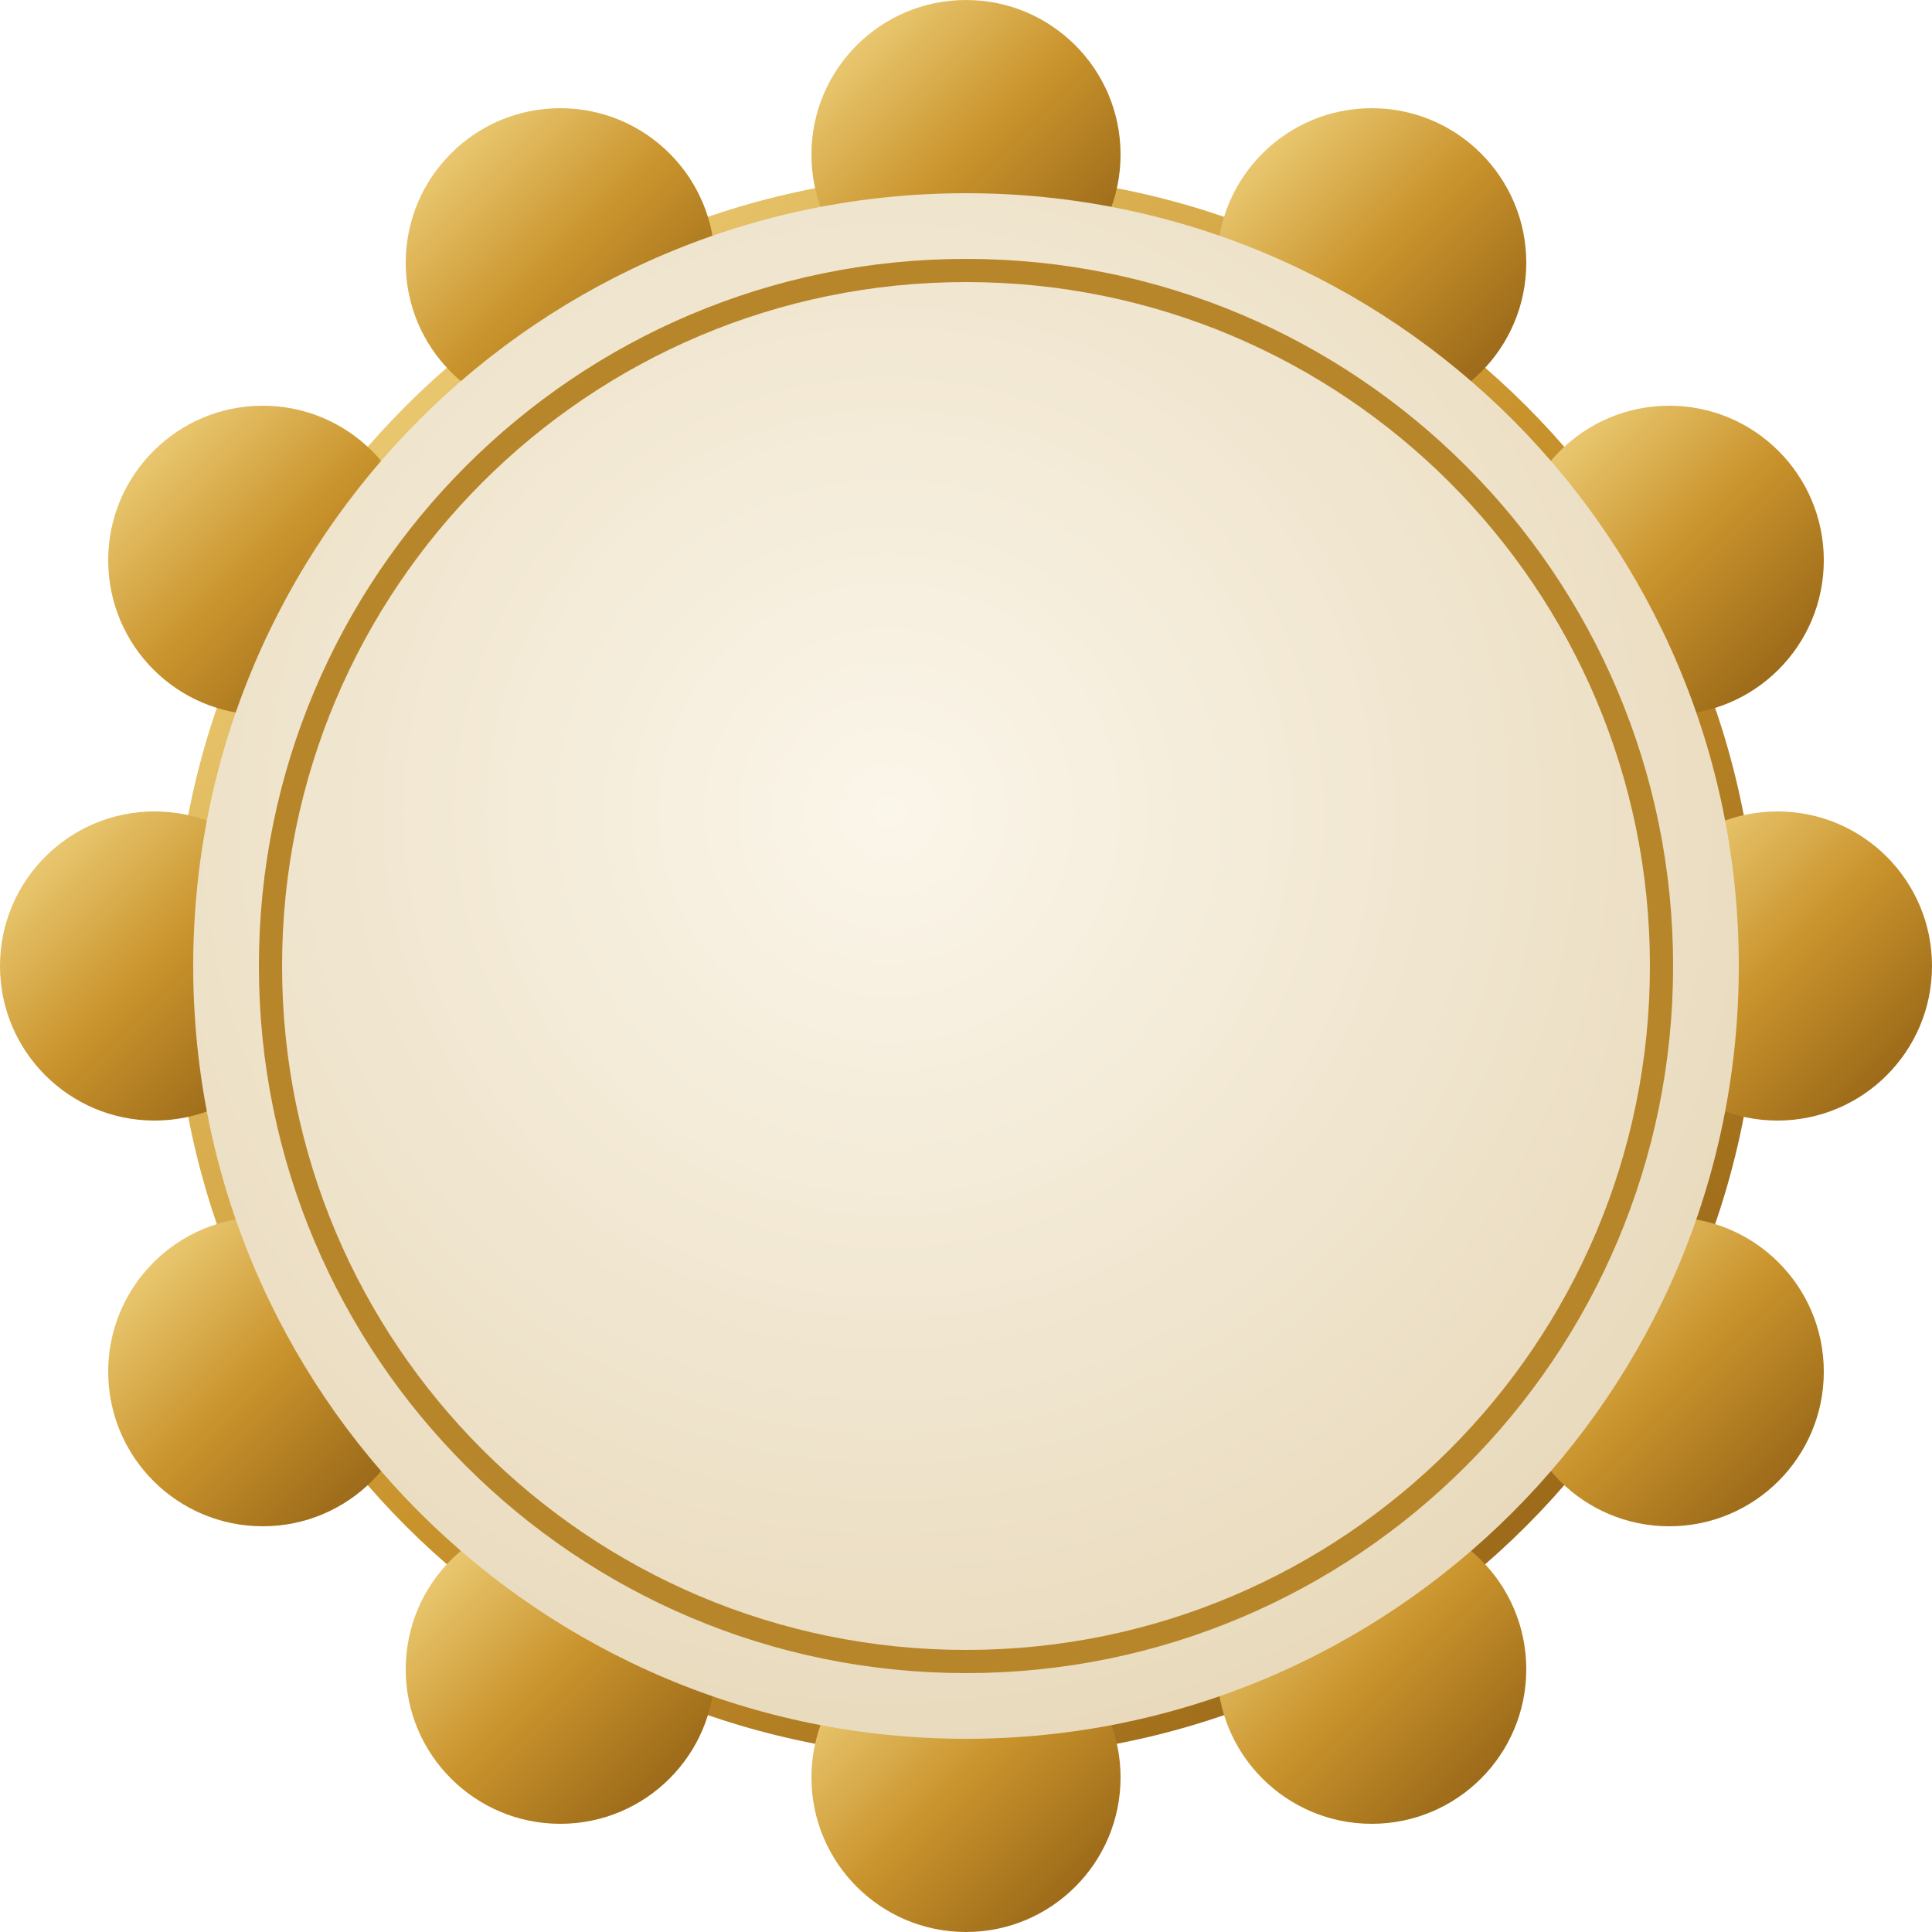
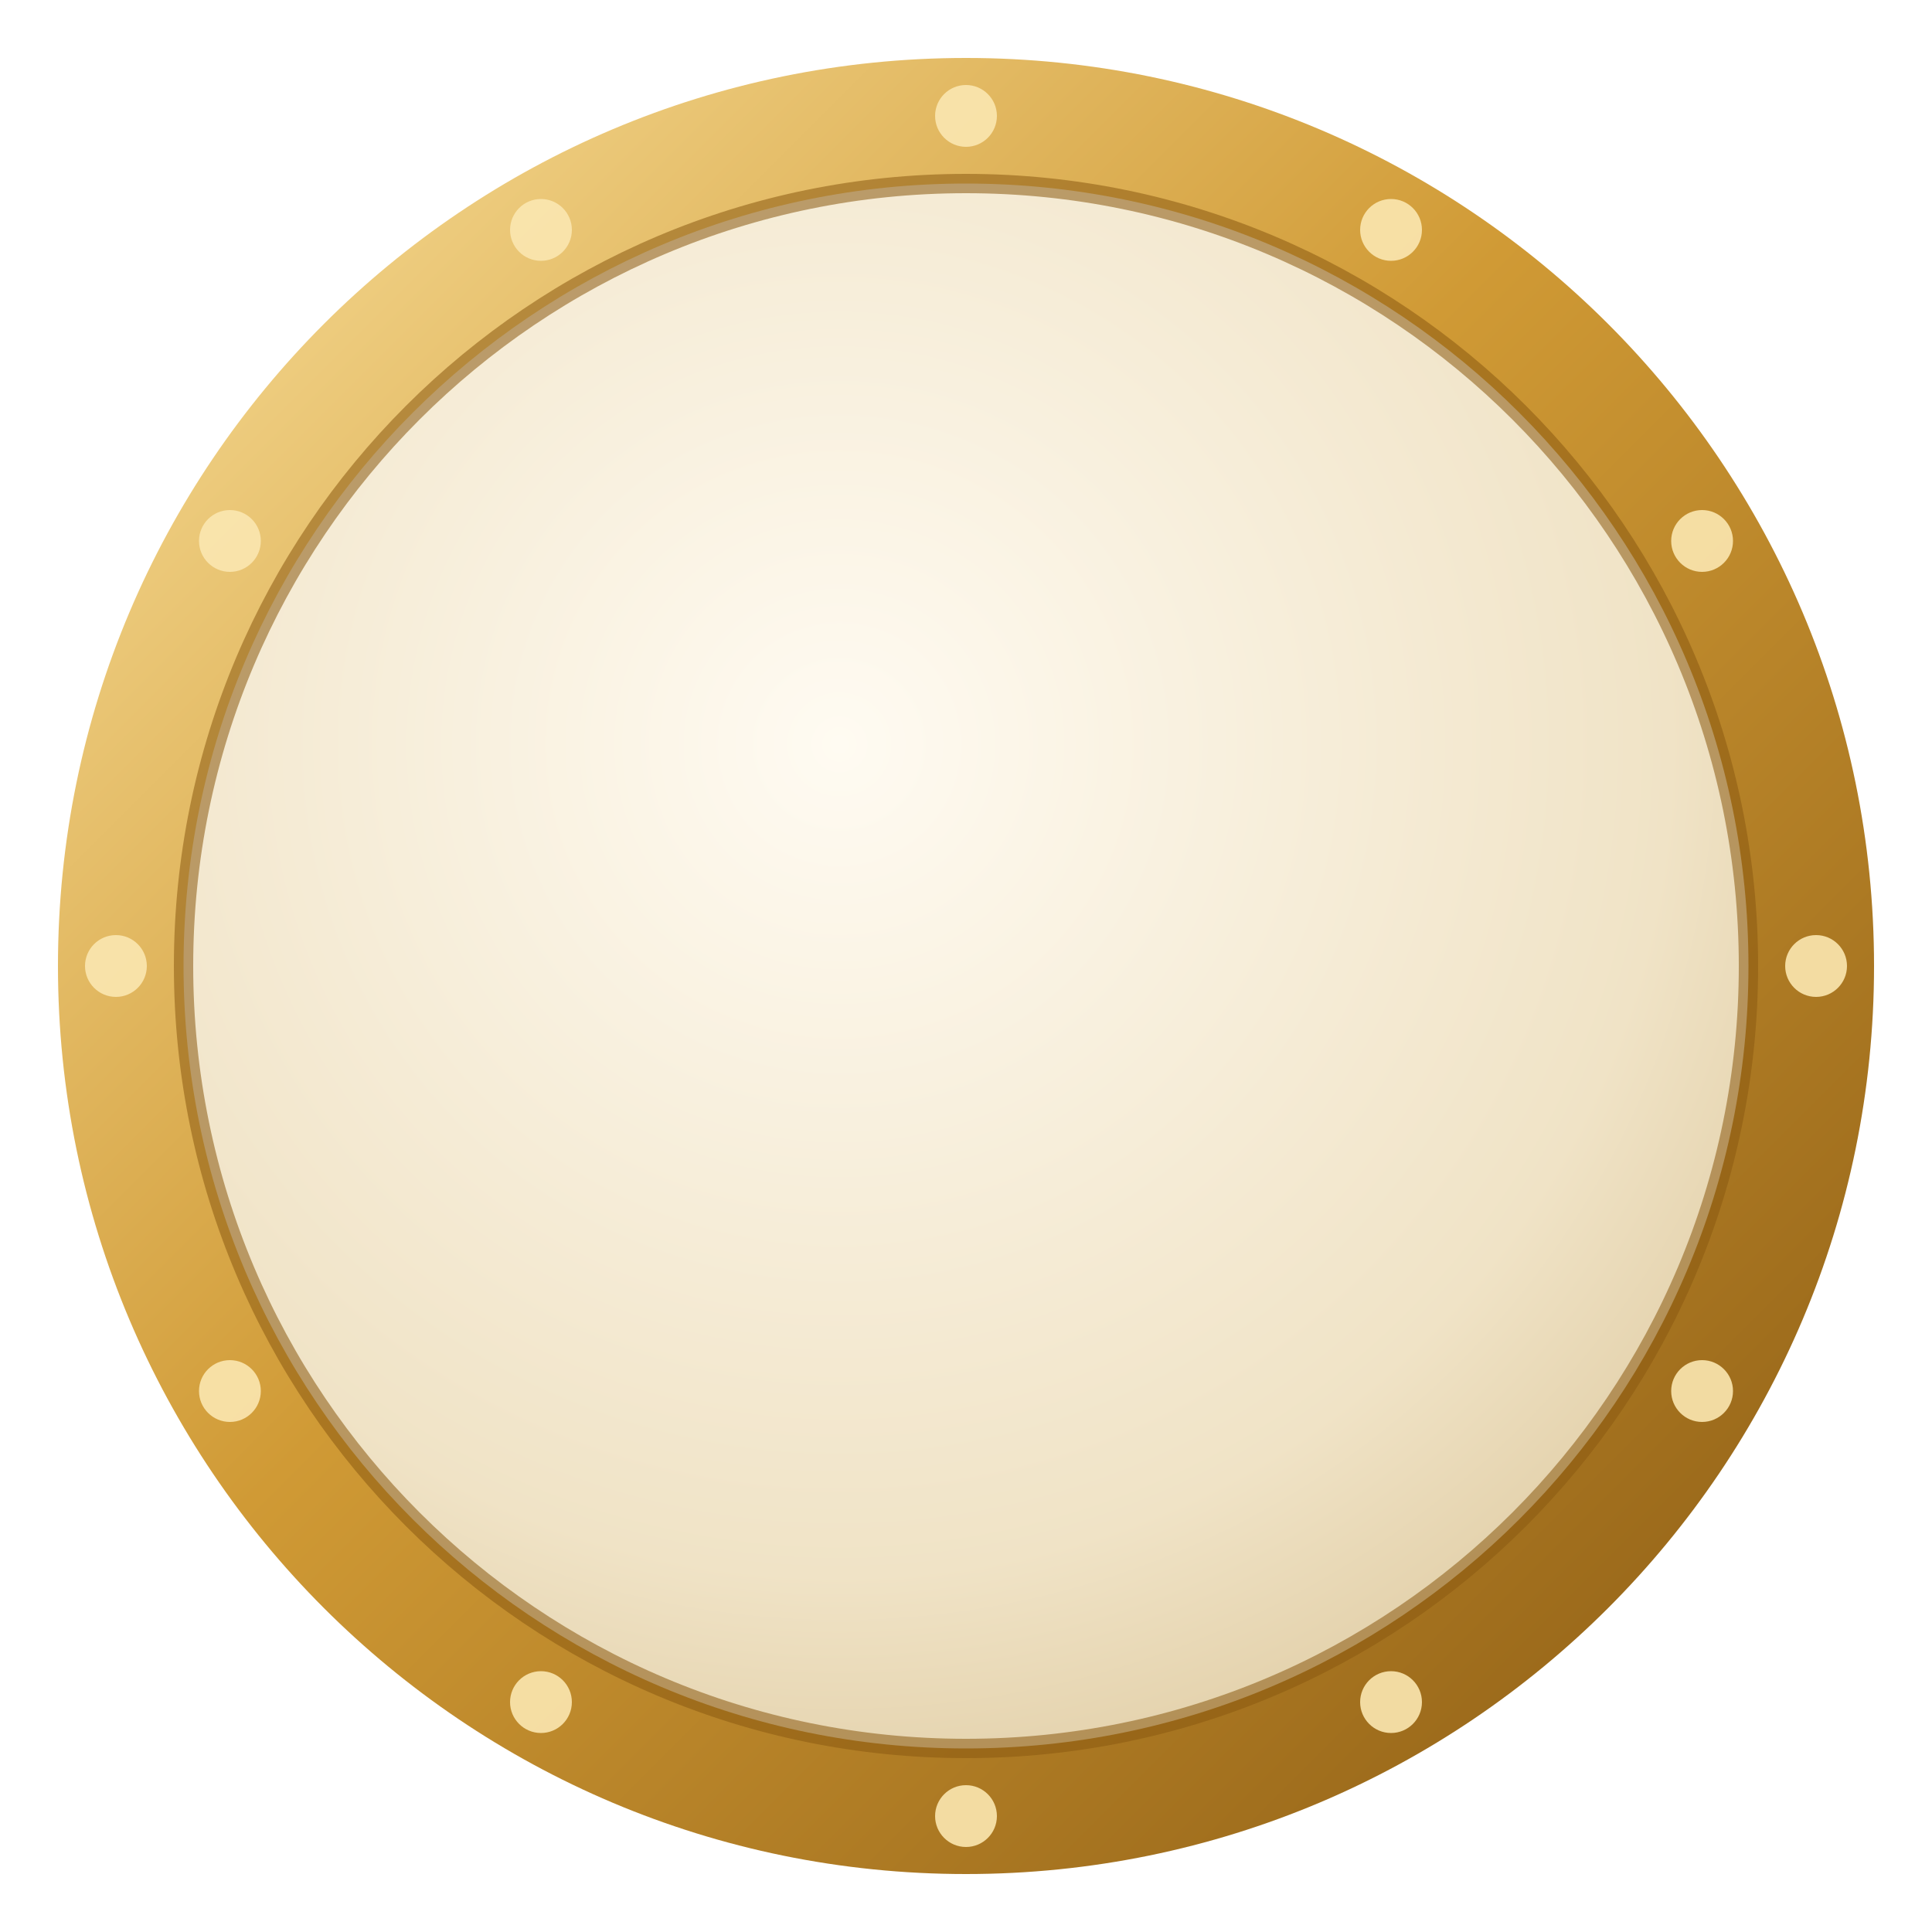
<svg xmlns="http://www.w3.org/2000/svg" width="100" height="100" viewBox="0 0 100 100">
  <defs>
    <linearGradient id="g" x1="0" y1="0" x2="1" y2="1">
-       <stop offset="0" stop-color="#f6dc8a" />
-       <stop offset=".5" stop-color="#c9932c" />
+       <stop offset="0" stop-color="#fbe3a0" />
+       <stop offset=".45" stop-color="#d09a35" />
      <stop offset="1" stop-color="#8a5a12" />
    </linearGradient>
-     <radialGradient id="c" cx=".45" cy=".4" r=".7">
-       <stop offset="0" stop-color="#fbf6ea" />
-       <stop offset="1" stop-color="#e6d6b6" />
+     <radialGradient id="c" cx=".42" cy=".36" r=".75">
+       <stop offset="0" stop-color="#fffbf2" />
+       <stop offset=".7" stop-color="#f0e3c6" />
+       <stop offset="1" stop-color="#dcc79c" />
    </radialGradient>
  </defs>
-   <g fill="url(#g)">
-     <circle cx="50" cy="50" r="41" />
-     <circle cx="50" cy="8" r="8" />
-     <circle cx="71" cy="13.6" r="8" />
-     <circle cx="86.4" cy="29" r="8" />
-     <circle cx="92" cy="50" r="8" />
-     <circle cx="86.4" cy="71" r="8" />
-     <circle cx="71" cy="86.4" r="8" />
-     <circle cx="50" cy="92" r="8" />
-     <circle cx="29" cy="86.4" r="8" />
-     <circle cx="13.6" cy="71" r="8" />
-     <circle cx="8" cy="50" r="8" />
-     <circle cx="13.6" cy="29" r="8" />
-     <circle cx="29" cy="13.6" r="8" />
+   <circle cx="50" cy="50" r="47" fill="url(#g)" />
+   <circle cx="50" cy="50" r="40.5" fill="url(#c)" />
+   <circle cx="50" cy="50" r="40.5" fill="none" stroke="#8a5a12" stroke-opacity=".55" stroke-width="1" />
+   <g fill="#fbe7b0" fill-opacity=".9">
+     <circle cx="50" cy="6" r="1.6" />
+     <circle cx="72" cy="11.9" r="1.6" />
+     <circle cx="88.1" cy="28" r="1.6" />
+     <circle cx="94" cy="50" r="1.6" />
+     <circle cx="88.1" cy="72" r="1.6" />
+     <circle cx="72" cy="88.1" r="1.6" />
+     <circle cx="50" cy="94" r="1.6" />
+     <circle cx="28" cy="88.1" r="1.6" />
+     <circle cx="11.9" cy="72" r="1.6" />
+     <circle cx="6" cy="50" r="1.6" />
+     <circle cx="11.9" cy="28" r="1.6" />
+     <circle cx="28" cy="11.9" r="1.6" />
  </g>
-   <circle cx="50" cy="50" r="40" fill="url(#c)" />
-   <circle cx="50" cy="50" r="36" fill="none" stroke="#b8862a" stroke-width="1.2" />
</svg>
